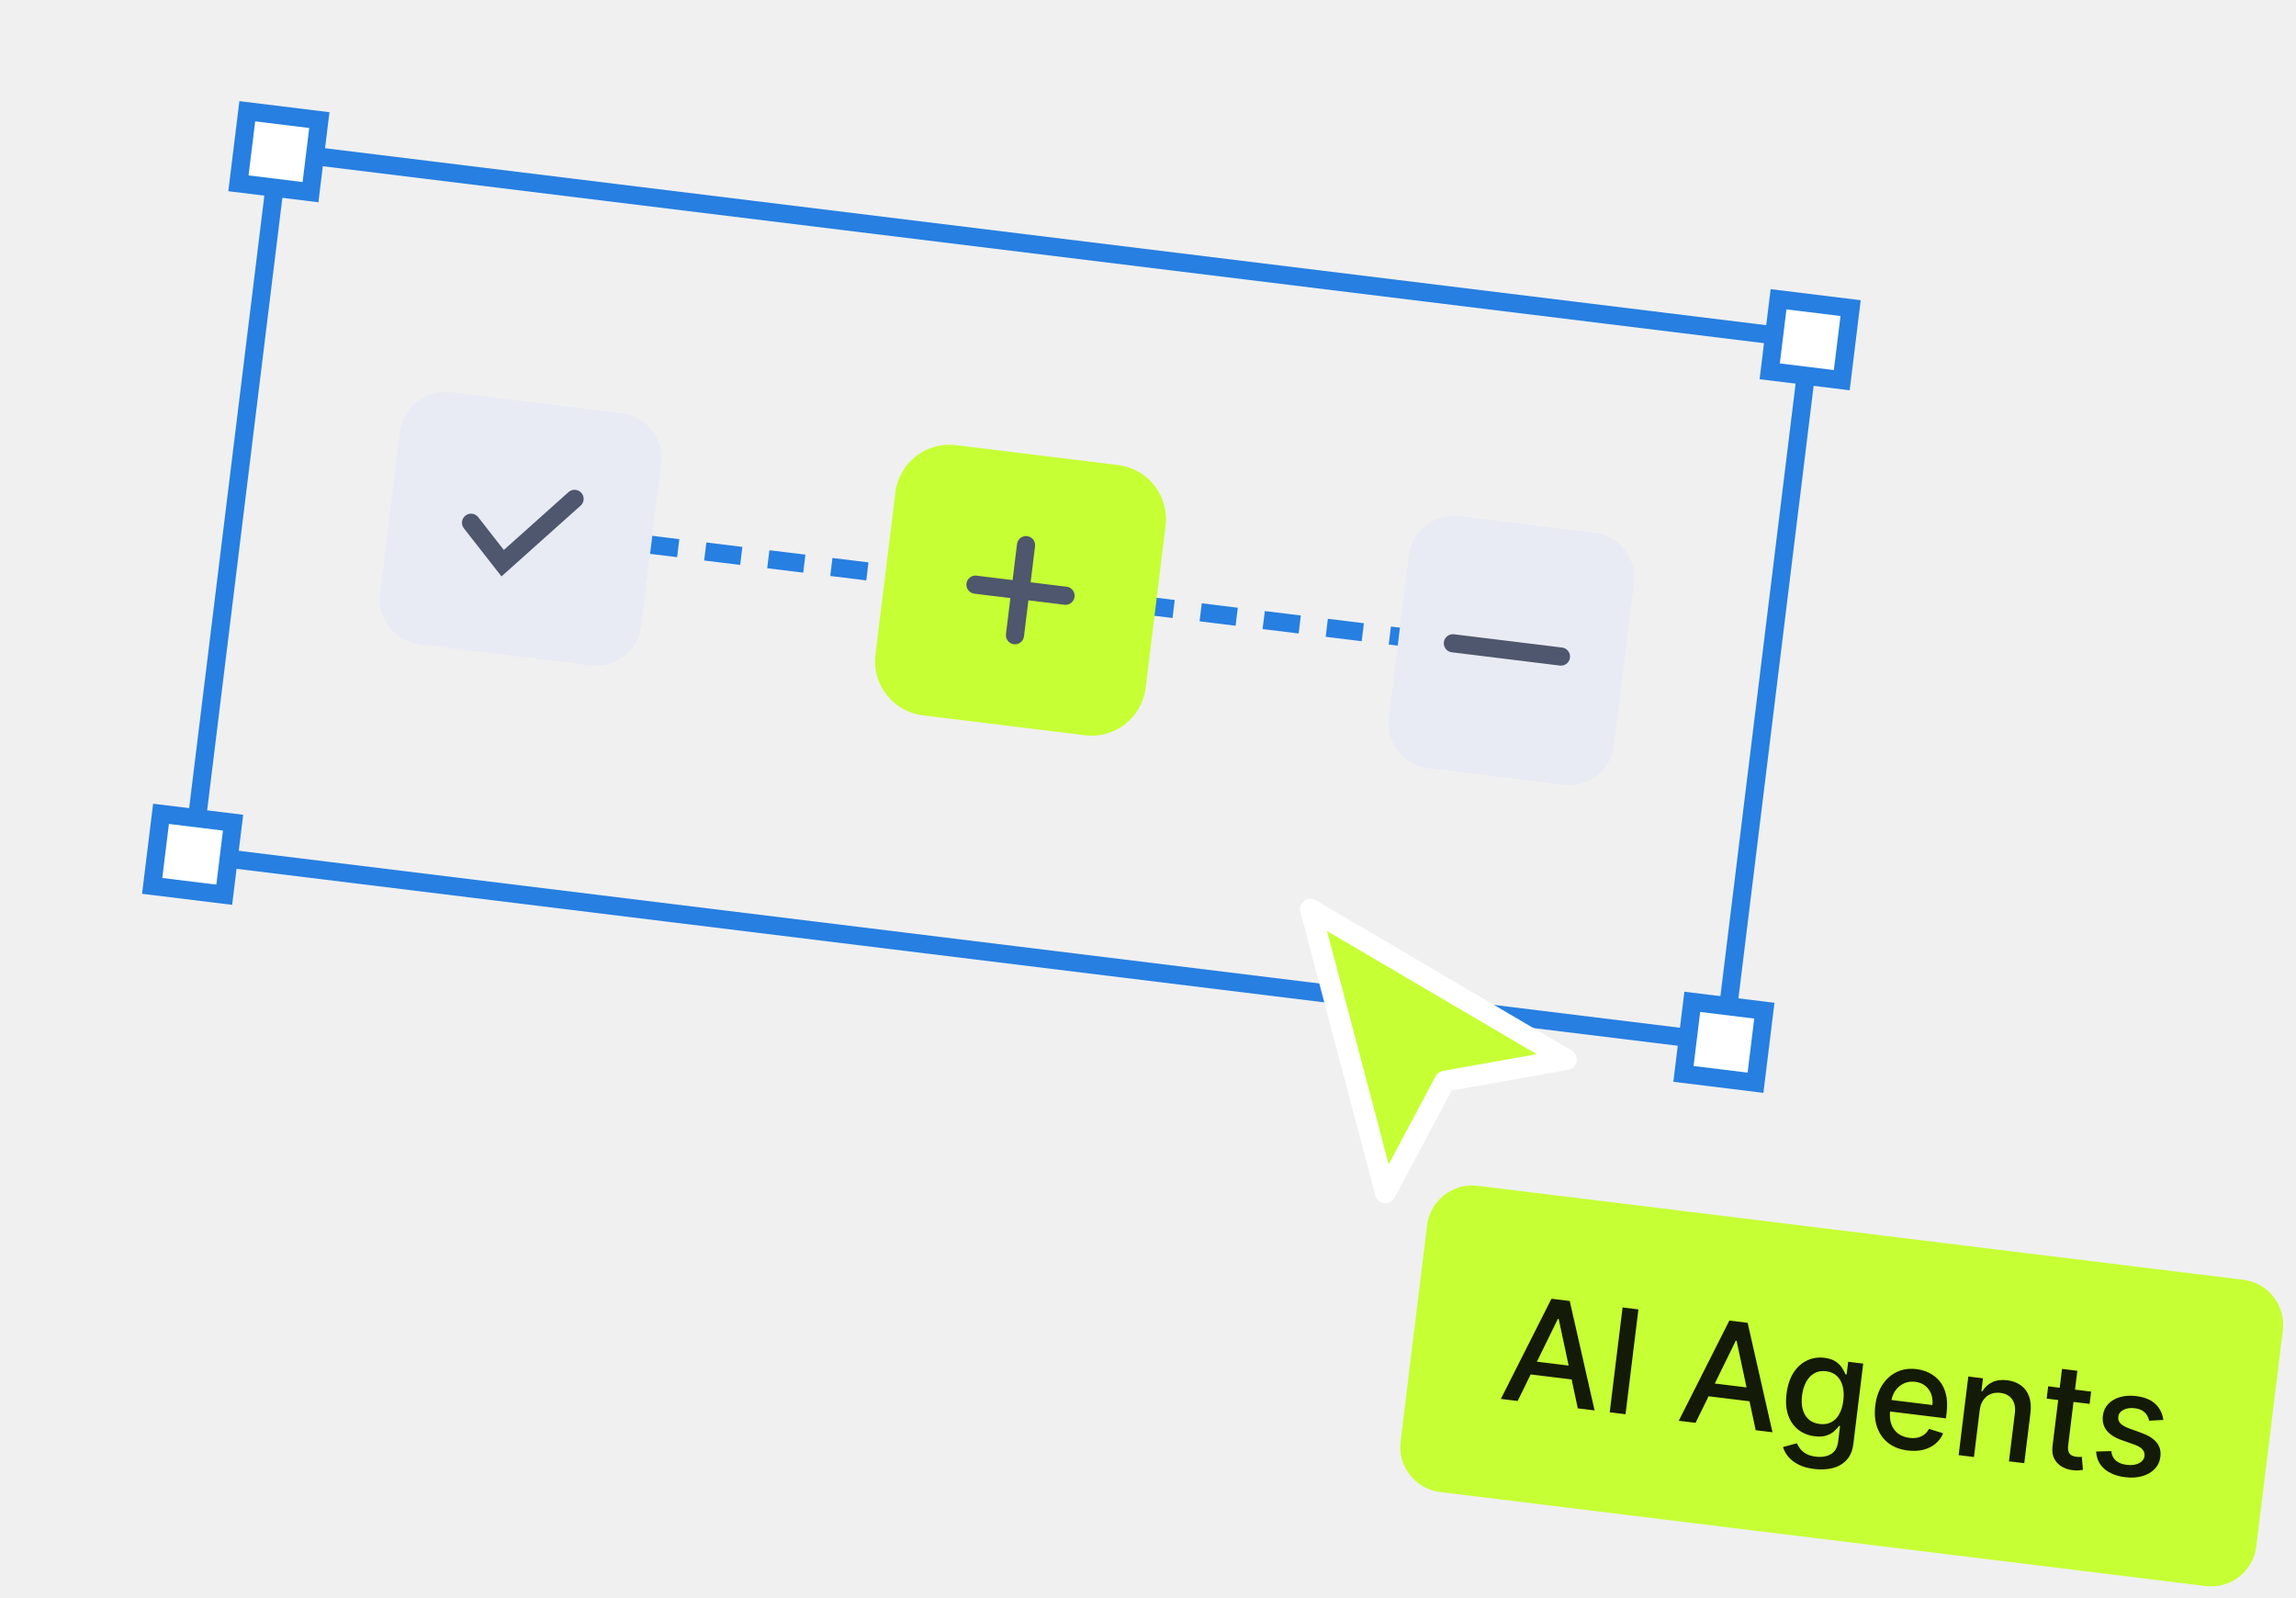
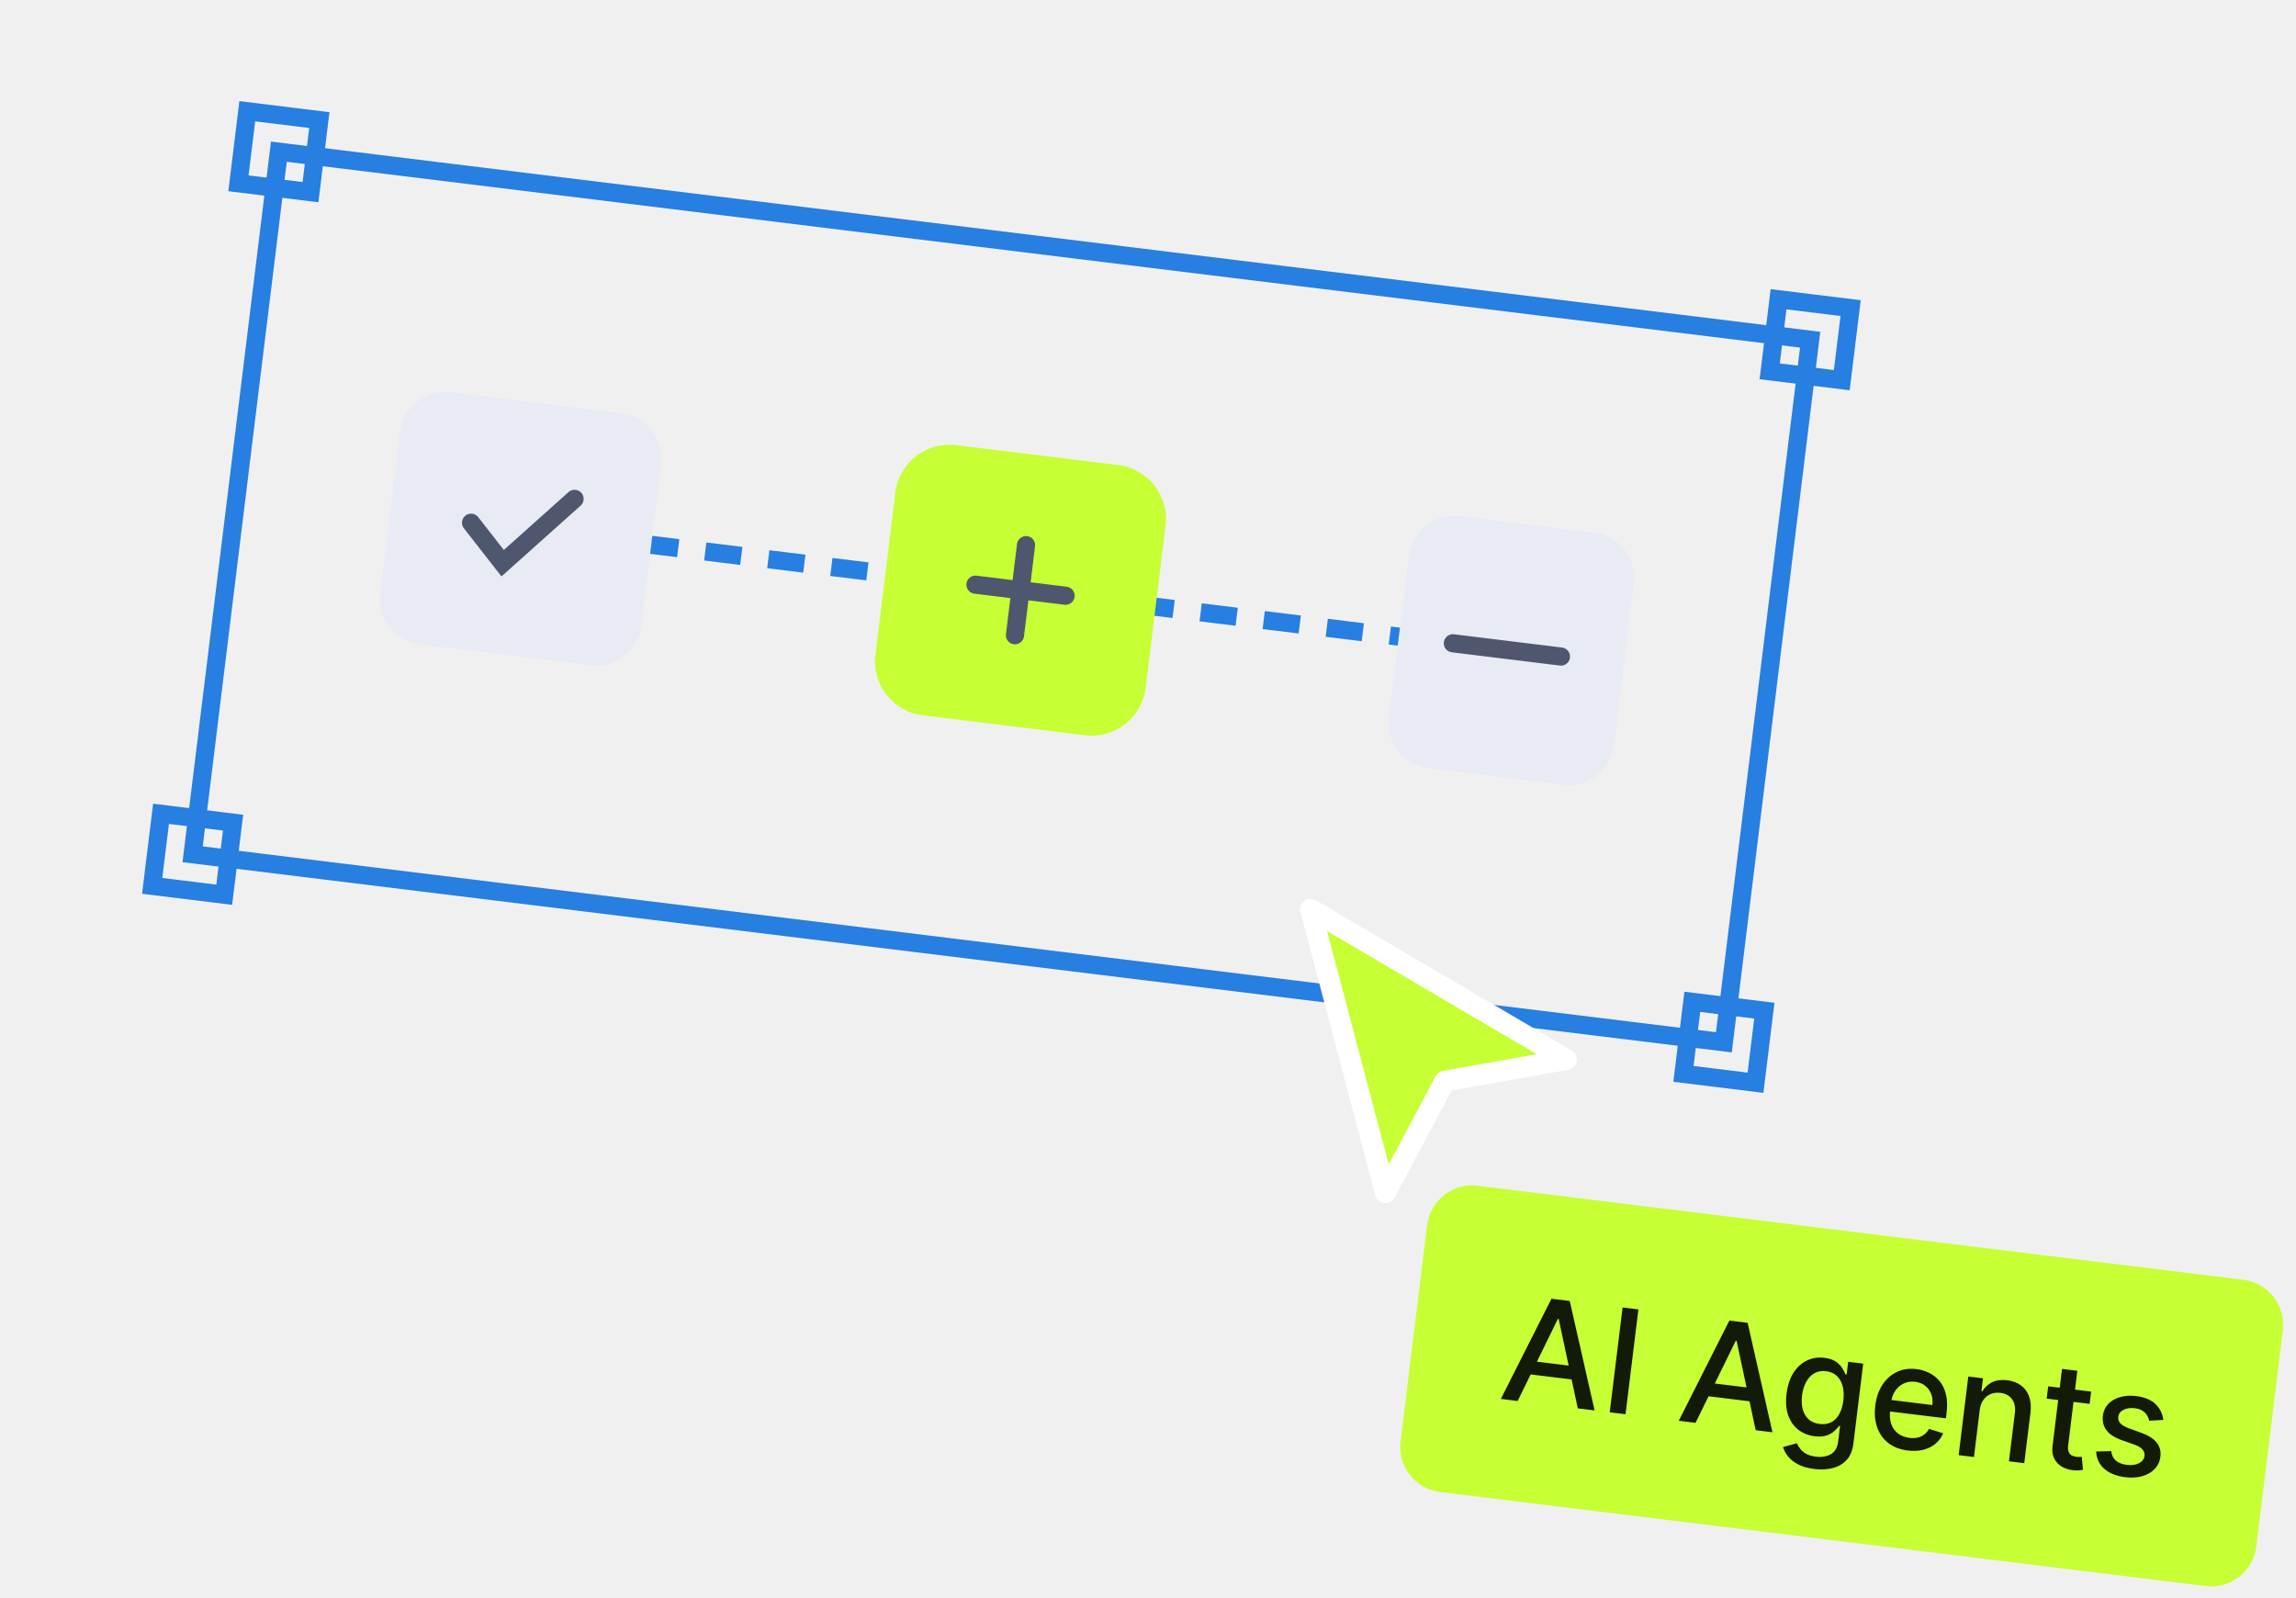
<svg xmlns="http://www.w3.org/2000/svg" width="253" height="176" viewBox="0 0 253 176" fill="none">
-   <g clip-path="url(#clip0_354_8982)">
-     <path d="M191.524 36.459L38.672 17.691C34.286 17.153 30.295 20.271 29.756 24.657L22.2 86.195C21.662 90.58 24.78 94.571 29.166 95.11L182.018 113.878C186.403 114.416 190.395 111.298 190.933 106.912L198.489 45.374C199.028 40.989 195.909 36.998 191.524 36.459Z" fill="none" />
+   <g clip-path="url(#clip0_354_8729)">
    <path d="M70.765 59.917L99.549 63.451L70.765 59.917ZM125.355 66.62L156.124 70.398L125.355 66.62Z" fill="black" />
    <path d="M70.765 59.917L99.549 63.451M125.355 66.62L156.124 70.398" stroke="#267FE1" stroke-width="2" stroke-dasharray="4 3" />
-     <path d="M68.501 45.534L49.642 43.218C46.901 42.882 44.407 44.831 44.07 47.572L41.877 65.437C41.54 68.178 43.489 70.673 46.23 71.01L65.088 73.325C67.829 73.662 70.324 71.713 70.66 68.972L72.854 51.106C73.191 48.365 71.242 45.87 68.501 45.534Z" fill="#E9EBF4" />
+     <path d="M68.501 45.534L49.642 43.218C46.902 42.882 44.407 44.831 44.07 47.572L41.877 65.438C41.54 68.178 43.489 70.673 46.23 71.01L65.088 73.325C67.829 73.662 70.324 71.713 70.66 68.972L72.854 51.106C73.191 48.365 71.242 45.87 68.501 45.534Z" fill="#E9EBF4" />
    <path d="M123.213 51.244L105.347 49.051C102.058 48.647 99.064 50.986 98.66 54.275L96.467 72.14C96.063 75.43 98.402 78.423 101.691 78.827L119.557 81.021C122.846 81.424 125.839 79.085 126.243 75.796L128.437 57.931C128.841 54.642 126.502 51.648 123.213 51.244Z" fill="#C6FF34" />
-     <path d="M175.696 58.696L160.807 56.868C158.067 56.531 155.572 58.48 155.235 61.221L153.042 79.087C152.705 81.828 154.654 84.323 157.395 84.659L172.283 86.487C175.024 86.824 177.519 84.875 177.855 82.134L180.049 64.268C180.386 61.527 178.437 59.032 175.696 58.696Z" fill="#E9EBF4" />
-     <path d="M51.906 57.602L55.389 62.059L63.312 54.972M107.489 64.426L117.414 65.645M113.061 60.073L111.842 69.998M160.094 70.885L172.004 72.348" stroke="#4E576D" stroke-width="2" stroke-linecap="round" />
+     <path d="M175.696 58.696L160.808 56.868C158.067 56.531 155.572 58.48 155.236 61.221L153.042 79.087C152.705 81.828 154.655 84.323 157.395 84.659L172.284 86.487C175.024 86.824 177.519 84.875 177.856 82.134L180.049 64.268C180.386 61.527 178.437 59.032 175.696 58.696Z" fill="#E9EBF4" />
+     <path d="M51.907 57.602L55.389 62.059L63.312 54.972M107.489 64.426L117.415 65.645M113.061 60.073L111.842 69.998M160.094 70.885L172.005 72.348" stroke="#4E576D" stroke-width="2" stroke-linecap="round" />
    <path d="M199.464 37.434L30.731 16.716L21.225 94.135L189.958 114.853L199.464 37.434Z" stroke="#267FE1" stroke-width="2" />
-     <path d="M35.189 13.234L27.248 12.259L26.273 20.199L34.214 21.174L35.189 13.234Z" fill="white" stroke="#267FE1" stroke-width="2" />
-     <path d="M203.922 33.952L195.981 32.977L195.006 40.917L202.947 41.892L203.922 33.952Z" fill="white" stroke="#267FE1" stroke-width="2" />
-     <path d="M25.683 90.652L17.743 89.677L16.768 97.618L24.708 98.593L25.683 90.652Z" fill="white" stroke="#267FE1" stroke-width="2" />
-     <path d="M194.416 111.37L186.475 110.395L185.501 118.335L193.441 119.31L194.416 111.37Z" fill="white" stroke="#267FE1" stroke-width="2" />
-     <path d="M144.405 100.192L172.598 116.751L159.207 119.137L152.66 131.431L144.405 100.192Z" fill="#C6FF34" stroke="white" stroke-width="2.3" stroke-linejoin="round" />
+     <path d="M35.189 13.233L27.248 12.258L26.274 20.199L34.214 21.174L35.189 13.233Z" stroke="#267FE1" stroke-width="2" />
+     <path d="M203.922 33.951L195.981 32.976L195.006 40.917L202.947 41.892L203.922 33.951Z" stroke="#267FE1" stroke-width="2" />
+     <path d="M25.683 90.652L17.743 89.677L16.768 97.618L24.708 98.593L25.683 90.652Z" stroke="#267FE1" stroke-width="2" />
+     <path d="M194.416 111.37L186.476 110.395L185.501 118.335L193.441 119.31L194.416 111.37Z" stroke="#267FE1" stroke-width="2" />
+     <path d="M144.406 100.192L172.598 116.751L159.207 119.137L152.66 131.431L144.406 100.192Z" fill="#C6FF34" stroke="white" stroke-width="2.3" stroke-linejoin="round" />
  </g>
  <rect x="157.866" y="130.055" width="95" height="34" rx="5" transform="rotate(7 157.866 130.055)" fill="#C6FF34" />
-   <path d="M167.233 154.378L165.384 154.151L170.958 143.111L172.971 143.359L175.71 155.418L173.86 155.191L171.755 145.339L171.665 145.328L167.233 154.378ZM168.099 149.893L174.099 150.63L173.919 152.096L167.919 151.359L168.099 149.893ZM180.538 144.288L179.12 155.837L177.377 155.623L178.795 144.074L180.538 144.288ZM186.836 156.785L184.986 156.558L190.561 145.518L192.574 145.765L195.312 157.825L193.463 157.598L191.358 147.746L191.268 147.735L186.836 156.785ZM187.702 152.3L193.702 153.037L193.522 154.503L187.522 153.766L187.702 152.3ZM199.916 161.871C199.228 161.787 198.647 161.624 198.173 161.382C197.703 161.141 197.33 160.853 197.054 160.518C196.778 160.183 196.585 159.829 196.474 159.456L197.997 159.037C198.078 159.215 198.192 159.406 198.339 159.611C198.489 159.82 198.702 160.009 198.979 160.176C199.26 160.344 199.634 160.457 200.1 160.514C200.739 160.593 201.286 160.501 201.742 160.241C202.197 159.984 202.466 159.517 202.549 158.84L202.759 157.137L202.651 157.124C202.527 157.295 202.355 157.482 202.136 157.684C201.92 157.887 201.637 158.051 201.286 158.175C200.935 158.3 200.494 158.33 199.964 158.265C199.28 158.181 198.683 157.945 198.173 157.558C197.668 157.168 197.294 156.639 197.051 155.972C196.813 155.302 196.75 154.506 196.863 153.585C196.976 152.664 197.229 151.894 197.622 151.274C198.019 150.655 198.513 150.204 199.105 149.922C199.697 149.636 200.341 149.536 201.037 149.621C201.574 149.687 201.997 149.831 202.306 150.052C202.615 150.269 202.847 150.507 203.003 150.767C203.161 151.027 203.281 151.253 203.36 151.446L203.484 151.461L203.656 150.057L205.309 150.26L204.222 159.114C204.13 159.858 203.882 160.448 203.478 160.883C203.073 161.318 202.562 161.614 201.943 161.771C201.329 161.928 200.653 161.962 199.916 161.871ZM200.508 156.912C200.993 156.972 201.416 156.909 201.779 156.725C202.145 156.537 202.441 156.241 202.666 155.837C202.896 155.431 203.047 154.928 203.12 154.33C203.192 153.748 203.168 153.224 203.05 152.759C202.931 152.294 202.72 151.917 202.416 151.628C202.112 151.335 201.714 151.158 201.222 151.098C200.714 151.035 200.275 151.115 199.904 151.337C199.534 151.555 199.235 151.877 199.007 152.303C198.783 152.729 198.637 153.219 198.569 153.772C198.5 154.339 198.525 154.848 198.645 155.298C198.765 155.748 198.98 156.114 199.289 156.396C199.601 156.679 200.008 156.851 200.508 156.912ZM210.218 159.833C209.365 159.728 208.652 159.456 208.081 159.015C207.513 158.572 207.103 157.997 206.85 157.29C206.601 156.58 206.532 155.776 206.642 154.877C206.751 153.99 207.013 153.228 207.427 152.592C207.844 151.957 208.375 151.486 209.02 151.179C209.668 150.873 210.394 150.77 211.199 150.869C211.688 150.929 212.152 151.068 212.59 151.286C213.029 151.504 213.41 151.808 213.732 152.199C214.054 152.589 214.287 153.074 214.429 153.652C214.572 154.227 214.596 154.908 214.499 155.693L214.426 156.291L207.54 155.446L207.695 154.182L212.929 154.825C212.983 154.381 212.941 153.977 212.803 153.613C212.665 153.245 212.444 152.941 212.142 152.702C211.843 152.463 211.475 152.317 211.039 152.263C210.565 152.205 210.138 152.271 209.756 152.46C209.378 152.647 209.07 152.914 208.833 153.263C208.6 153.608 208.456 153.997 208.403 154.43L208.282 155.416C208.211 155.995 208.252 156.5 208.405 156.931C208.562 157.363 208.812 157.708 209.154 157.968C209.496 158.224 209.914 158.382 210.406 158.442C210.726 158.481 211.023 158.472 211.297 158.414C211.572 158.353 211.816 158.241 212.031 158.081C212.245 157.92 212.42 157.711 212.554 157.452L214.115 157.936C213.93 158.39 213.65 158.774 213.275 159.086C212.905 159.396 212.46 159.618 211.94 159.753C211.424 159.884 210.85 159.911 210.218 159.833ZM218.145 155.408L217.513 160.551L215.827 160.344L216.891 151.682L218.509 151.881L218.336 153.291L218.443 153.304C218.699 152.87 219.056 152.54 219.515 152.313C219.978 152.088 220.535 152.015 221.185 152.095C221.775 152.167 222.277 152.355 222.69 152.658C223.104 152.956 223.403 153.363 223.588 153.878C223.773 154.393 223.821 155.008 223.734 155.722L223.057 161.232L221.371 161.025L222.022 155.718C222.1 155.09 221.996 154.58 221.713 154.186C221.429 153.789 221.002 153.555 220.43 153.485C220.039 153.437 219.681 153.479 219.356 153.611C219.034 153.743 218.765 153.962 218.548 154.267C218.336 154.569 218.201 154.949 218.145 155.408ZM230.426 153.344L230.259 154.697L225.528 154.116L225.694 152.763L230.426 153.344ZM227.218 150.843L228.904 151.051L227.898 159.245C227.858 159.572 227.876 159.824 227.954 160.001C228.032 160.175 228.144 160.301 228.291 160.381C228.442 160.456 228.609 160.506 228.794 160.528C228.929 160.545 229.048 160.55 229.152 160.544C229.256 160.537 229.337 160.532 229.395 160.528L229.528 161.958C229.426 161.983 229.282 162.004 229.097 162.019C228.911 162.039 228.683 162.034 228.412 162.004C227.967 161.957 227.564 161.827 227.2 161.615C226.837 161.402 226.558 161.109 226.364 160.734C226.17 160.359 226.105 159.91 226.169 159.387L227.218 150.843ZM238.383 156.468L236.821 156.551C236.781 156.347 236.703 156.149 236.585 155.955C236.471 155.762 236.305 155.594 236.086 155.453C235.866 155.311 235.582 155.219 235.232 155.176C234.755 155.118 234.343 155.176 233.997 155.351C233.652 155.522 233.459 155.775 233.418 156.11C233.382 156.399 233.461 156.646 233.653 156.849C233.846 157.052 234.174 157.239 234.638 157.41L235.975 157.895C236.749 158.177 237.308 158.534 237.652 158.965C237.996 159.397 238.131 159.919 238.055 160.532C237.992 161.051 237.784 161.495 237.434 161.864C237.087 162.23 236.633 162.494 236.071 162.658C235.513 162.822 234.884 162.862 234.185 162.776C233.215 162.657 232.449 162.353 231.887 161.864C231.325 161.371 231.022 160.733 230.977 159.949L232.637 159.901C232.687 160.338 232.856 160.685 233.145 160.942C233.434 161.195 233.833 161.353 234.34 161.415C234.893 161.483 235.349 161.423 235.708 161.234C236.067 161.042 236.268 160.778 236.309 160.443C236.342 160.173 236.268 159.933 236.088 159.724C235.911 159.515 235.622 159.338 235.22 159.193L233.793 158.692C233.008 158.408 232.446 158.042 232.108 157.592C231.774 157.143 231.645 156.61 231.72 155.993C231.783 155.482 231.981 155.052 232.314 154.704C232.647 154.355 233.078 154.105 233.608 153.952C234.139 153.796 234.729 153.758 235.38 153.838C236.316 153.953 237.028 154.246 237.515 154.718C238.004 155.187 238.293 155.77 238.383 156.468Z" fill="#141A08" />
+   <path d="M167.233 154.378L165.384 154.151L170.958 143.111L172.971 143.359L175.71 155.418L173.86 155.191L171.755 145.339L171.665 145.328L167.233 154.378ZM168.099 149.893L174.099 150.63L173.919 152.096L167.919 151.359L168.099 149.893ZM180.538 144.288L179.12 155.837L177.377 155.623L178.796 144.074L180.538 144.288ZM186.836 156.785L184.987 156.558L190.561 145.518L192.574 145.765L195.312 157.825L193.463 157.598L191.358 147.746L191.268 147.735L186.836 156.785ZM187.702 152.3L193.702 153.037L193.522 154.503L187.522 153.766L187.702 152.3ZM199.916 161.871C199.228 161.787 198.647 161.624 198.173 161.382C197.703 161.141 197.33 160.853 197.054 160.518C196.778 160.183 196.585 159.829 196.475 159.456L197.997 159.037C198.078 159.215 198.192 159.406 198.339 159.611C198.489 159.82 198.702 160.009 198.979 160.176C199.26 160.344 199.634 160.457 200.1 160.514C200.739 160.593 201.286 160.501 201.742 160.241C202.197 159.984 202.466 159.517 202.55 158.84L202.759 157.137L202.651 157.124C202.527 157.295 202.356 157.482 202.136 157.684C201.92 157.887 201.637 158.051 201.286 158.175C200.935 158.3 200.494 158.33 199.964 158.265C199.28 158.181 198.683 157.945 198.173 157.558C197.668 157.168 197.294 156.639 197.051 155.972C196.813 155.302 196.75 154.506 196.863 153.585C196.977 152.664 197.229 151.894 197.622 151.274C198.019 150.655 198.513 150.204 199.105 149.922C199.697 149.636 200.341 149.536 201.037 149.621C201.574 149.687 201.998 149.831 202.306 150.052C202.615 150.269 202.848 150.507 203.003 150.767C203.162 151.027 203.281 151.253 203.36 151.446L203.484 151.461L203.657 150.057L205.309 150.26L204.222 159.114C204.13 159.858 203.882 160.448 203.478 160.883C203.073 161.318 202.562 161.614 201.943 161.771C201.329 161.928 200.653 161.962 199.916 161.871ZM200.508 156.912C200.993 156.972 201.417 156.909 201.779 156.725C202.145 156.537 202.441 156.241 202.666 155.837C202.896 155.431 203.047 154.928 203.12 154.33C203.192 153.748 203.168 153.224 203.05 152.759C202.932 152.294 202.72 151.917 202.416 151.628C202.112 151.335 201.714 151.158 201.222 151.098C200.714 151.035 200.275 151.115 199.904 151.337C199.534 151.555 199.235 151.877 199.007 152.303C198.783 152.729 198.637 153.219 198.569 153.772C198.5 154.339 198.525 154.848 198.645 155.298C198.766 155.748 198.98 156.114 199.289 156.396C199.602 156.679 200.008 156.851 200.508 156.912ZM210.219 159.833C209.365 159.728 208.653 159.456 208.081 159.015C207.513 158.572 207.103 157.997 206.85 157.29C206.601 156.58 206.532 155.776 206.642 154.877C206.751 153.99 207.013 153.228 207.427 152.592C207.844 151.957 208.376 151.486 209.02 151.179C209.668 150.873 210.394 150.77 211.199 150.869C211.688 150.929 212.152 151.068 212.59 151.286C213.029 151.504 213.41 151.808 213.732 152.199C214.054 152.589 214.287 153.074 214.429 153.652C214.572 154.227 214.596 154.908 214.499 155.693L214.426 156.291L207.54 155.446L207.695 154.182L212.929 154.825C212.983 154.381 212.941 153.977 212.803 153.613C212.665 153.245 212.444 152.941 212.142 152.702C211.843 152.463 211.475 152.317 211.039 152.263C210.566 152.205 210.138 152.271 209.756 152.46C209.378 152.647 209.07 152.914 208.833 153.263C208.6 153.608 208.456 153.997 208.403 154.43L208.282 155.416C208.211 155.995 208.252 156.5 208.405 156.931C208.562 157.363 208.812 157.708 209.154 157.968C209.496 158.224 209.914 158.382 210.407 158.442C210.726 158.481 211.023 158.472 211.297 158.414C211.572 158.353 211.817 158.241 212.031 158.081C212.245 157.92 212.42 157.711 212.555 157.452L214.115 157.936C213.93 158.39 213.65 158.774 213.276 159.086C212.906 159.396 212.46 159.618 211.94 159.753C211.424 159.884 210.85 159.911 210.219 159.833ZM218.145 155.408L217.514 160.551L215.827 160.344L216.891 151.682L218.509 151.881L218.336 153.291L218.444 153.304C218.699 152.87 219.056 152.54 219.515 152.313C219.978 152.088 220.535 152.015 221.185 152.095C221.775 152.167 222.277 152.355 222.69 152.658C223.104 152.956 223.403 153.363 223.588 153.878C223.773 154.393 223.821 155.008 223.734 155.722L223.057 161.232L221.371 161.025L222.023 155.718C222.1 155.09 221.996 154.58 221.713 154.186C221.429 153.789 221.002 153.555 220.431 153.485C220.04 153.437 219.681 153.479 219.356 153.611C219.035 153.743 218.765 153.962 218.548 154.267C218.336 154.569 218.201 154.949 218.145 155.408ZM230.426 153.344L230.259 154.697L225.528 154.116L225.694 152.763L230.426 153.344ZM227.218 150.843L228.904 151.051L227.898 159.245C227.858 159.572 227.876 159.824 227.954 160.001C228.032 160.175 228.144 160.301 228.291 160.381C228.442 160.456 228.609 160.506 228.794 160.528C228.929 160.545 229.049 160.55 229.152 160.544C229.256 160.537 229.337 160.532 229.395 160.528L229.528 161.958C229.426 161.983 229.282 162.004 229.097 162.019C228.912 162.039 228.683 162.034 228.412 162.004C227.968 161.957 227.564 161.827 227.2 161.615C226.837 161.402 226.559 161.109 226.364 160.734C226.17 160.359 226.105 159.91 226.169 159.387L227.218 150.843ZM238.383 156.468L236.821 156.551C236.781 156.347 236.703 156.149 236.585 155.955C236.472 155.762 236.305 155.594 236.086 155.453C235.867 155.311 235.582 155.219 235.232 155.176C234.755 155.118 234.343 155.176 233.997 155.351C233.652 155.522 233.459 155.775 233.418 156.11C233.382 156.399 233.461 156.646 233.653 156.849C233.846 157.052 234.174 157.239 234.638 157.41L235.975 157.895C236.749 158.177 237.308 158.534 237.652 158.965C237.996 159.397 238.131 159.919 238.055 160.532C237.992 161.051 237.785 161.495 237.434 161.864C237.087 162.23 236.633 162.494 236.071 162.658C235.513 162.822 234.884 162.862 234.185 162.776C233.215 162.657 232.449 162.353 231.887 161.864C231.325 161.371 231.022 160.733 230.977 159.949L232.637 159.901C232.687 160.338 232.856 160.685 233.145 160.942C233.434 161.195 233.833 161.353 234.341 161.415C234.893 161.483 235.349 161.423 235.708 161.234C236.067 161.042 236.268 160.778 236.309 160.443C236.342 160.173 236.269 159.933 236.088 159.724C235.911 159.515 235.622 159.338 235.22 159.193L233.793 158.692C233.008 158.408 232.446 158.042 232.108 157.592C231.774 157.143 231.645 156.61 231.72 155.993C231.783 155.482 231.981 155.052 232.314 154.704C232.647 154.355 233.078 154.105 233.608 153.952C234.139 153.796 234.729 153.758 235.38 153.838C236.316 153.953 237.028 154.246 237.516 154.718C238.004 155.187 238.293 155.77 238.383 156.468Z" fill="#141A08" />
  <defs>
-     <clipPath id="clip0_354_8982">
+     <clipPath id="clip0_354_8729">
      <rect width="220" height="145" fill="white" transform="translate(17.6711) rotate(7)" />
    </clipPath>
  </defs>
</svg>
